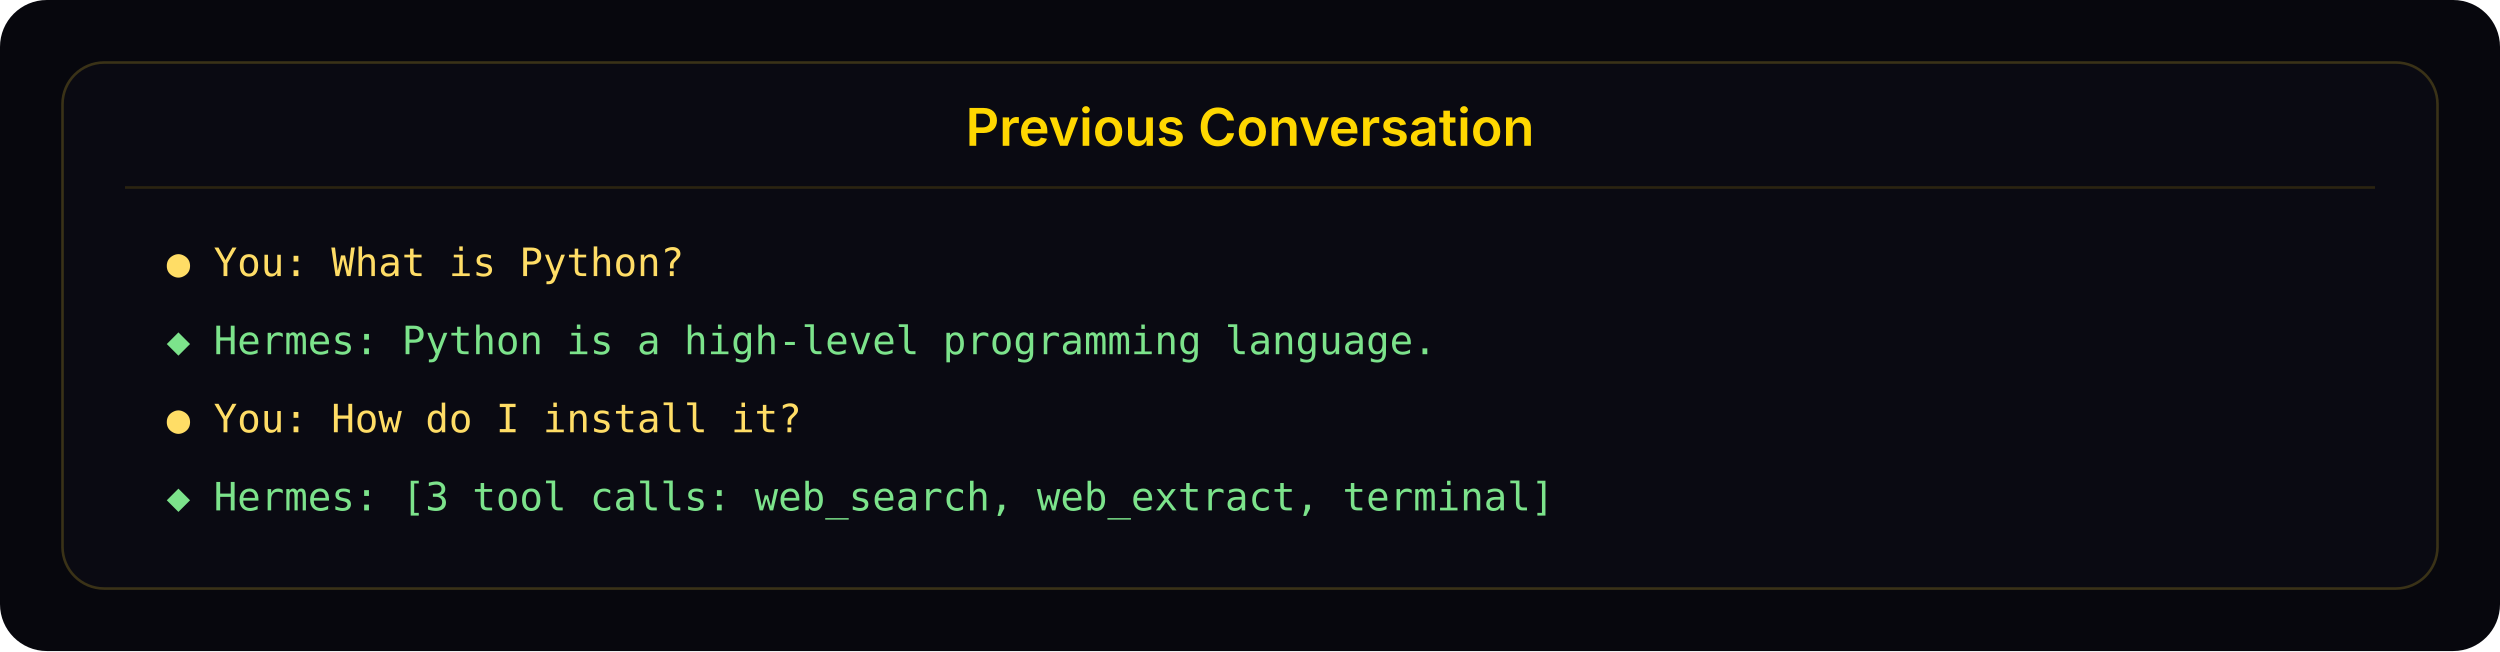
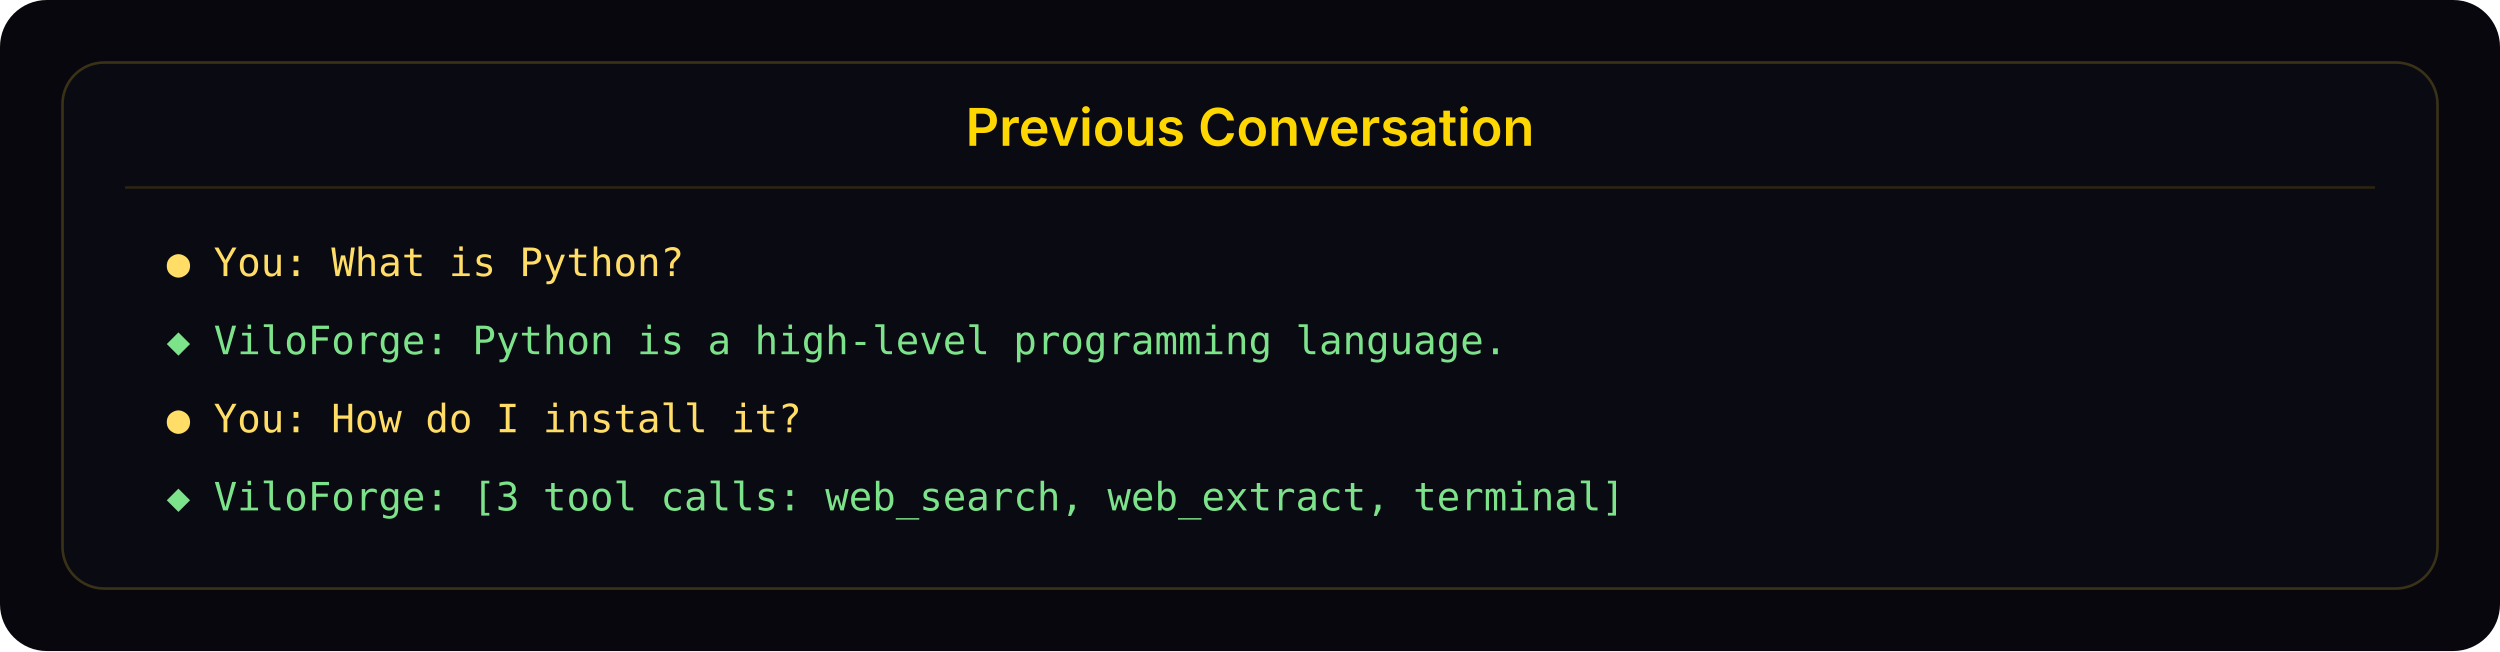
<svg xmlns="http://www.w3.org/2000/svg" width="960" height="250" viewBox="0 0 960 250" role="img" aria-labelledby="title desc">
  <rect width="960" height="250" rx="18" fill="#07070d" />
  <rect x="24" y="24" width="912" height="202" rx="16" fill="#0a0a12" stroke="#3a3217" />
  <text x="480" y="56" text-anchor="middle" fill="#ffd700" font-family="Inter, sans-serif" font-size="20" font-weight="600">Previous Conversation</text>
  <line x1="48" y1="72" x2="912" y2="72" stroke="#2b2410" />
  <text x="64" y="106" fill="#ffdd66" font-family="JetBrains Mono, monospace" font-size="15">● You: What is Python?</text>
-   <text x="64" y="136" fill="#7ce38b" font-family="JetBrains Mono, monospace" font-size="15">◆ Hermes: Python is a high-level programming language.</text>
+   <text x="64" y="136" fill="#7ce38b" font-family="JetBrains Mono, monospace" font-size="15">◆ ViloForge: Python is a high-level programming language.</text>
  <text x="64" y="166" fill="#ffdd66" font-family="JetBrains Mono, monospace" font-size="15">● You: How do I install it?</text>
-   <text x="64" y="196" fill="#7ce38b" font-family="JetBrains Mono, monospace" font-size="15">◆ Hermes: [3 tool calls: web_search, web_extract, terminal]</text>
+   <text x="64" y="196" fill="#7ce38b" font-family="JetBrains Mono, monospace" font-size="15">◆ ViloForge: [3 tool calls: web_search, web_extract, terminal]</text>
</svg>
